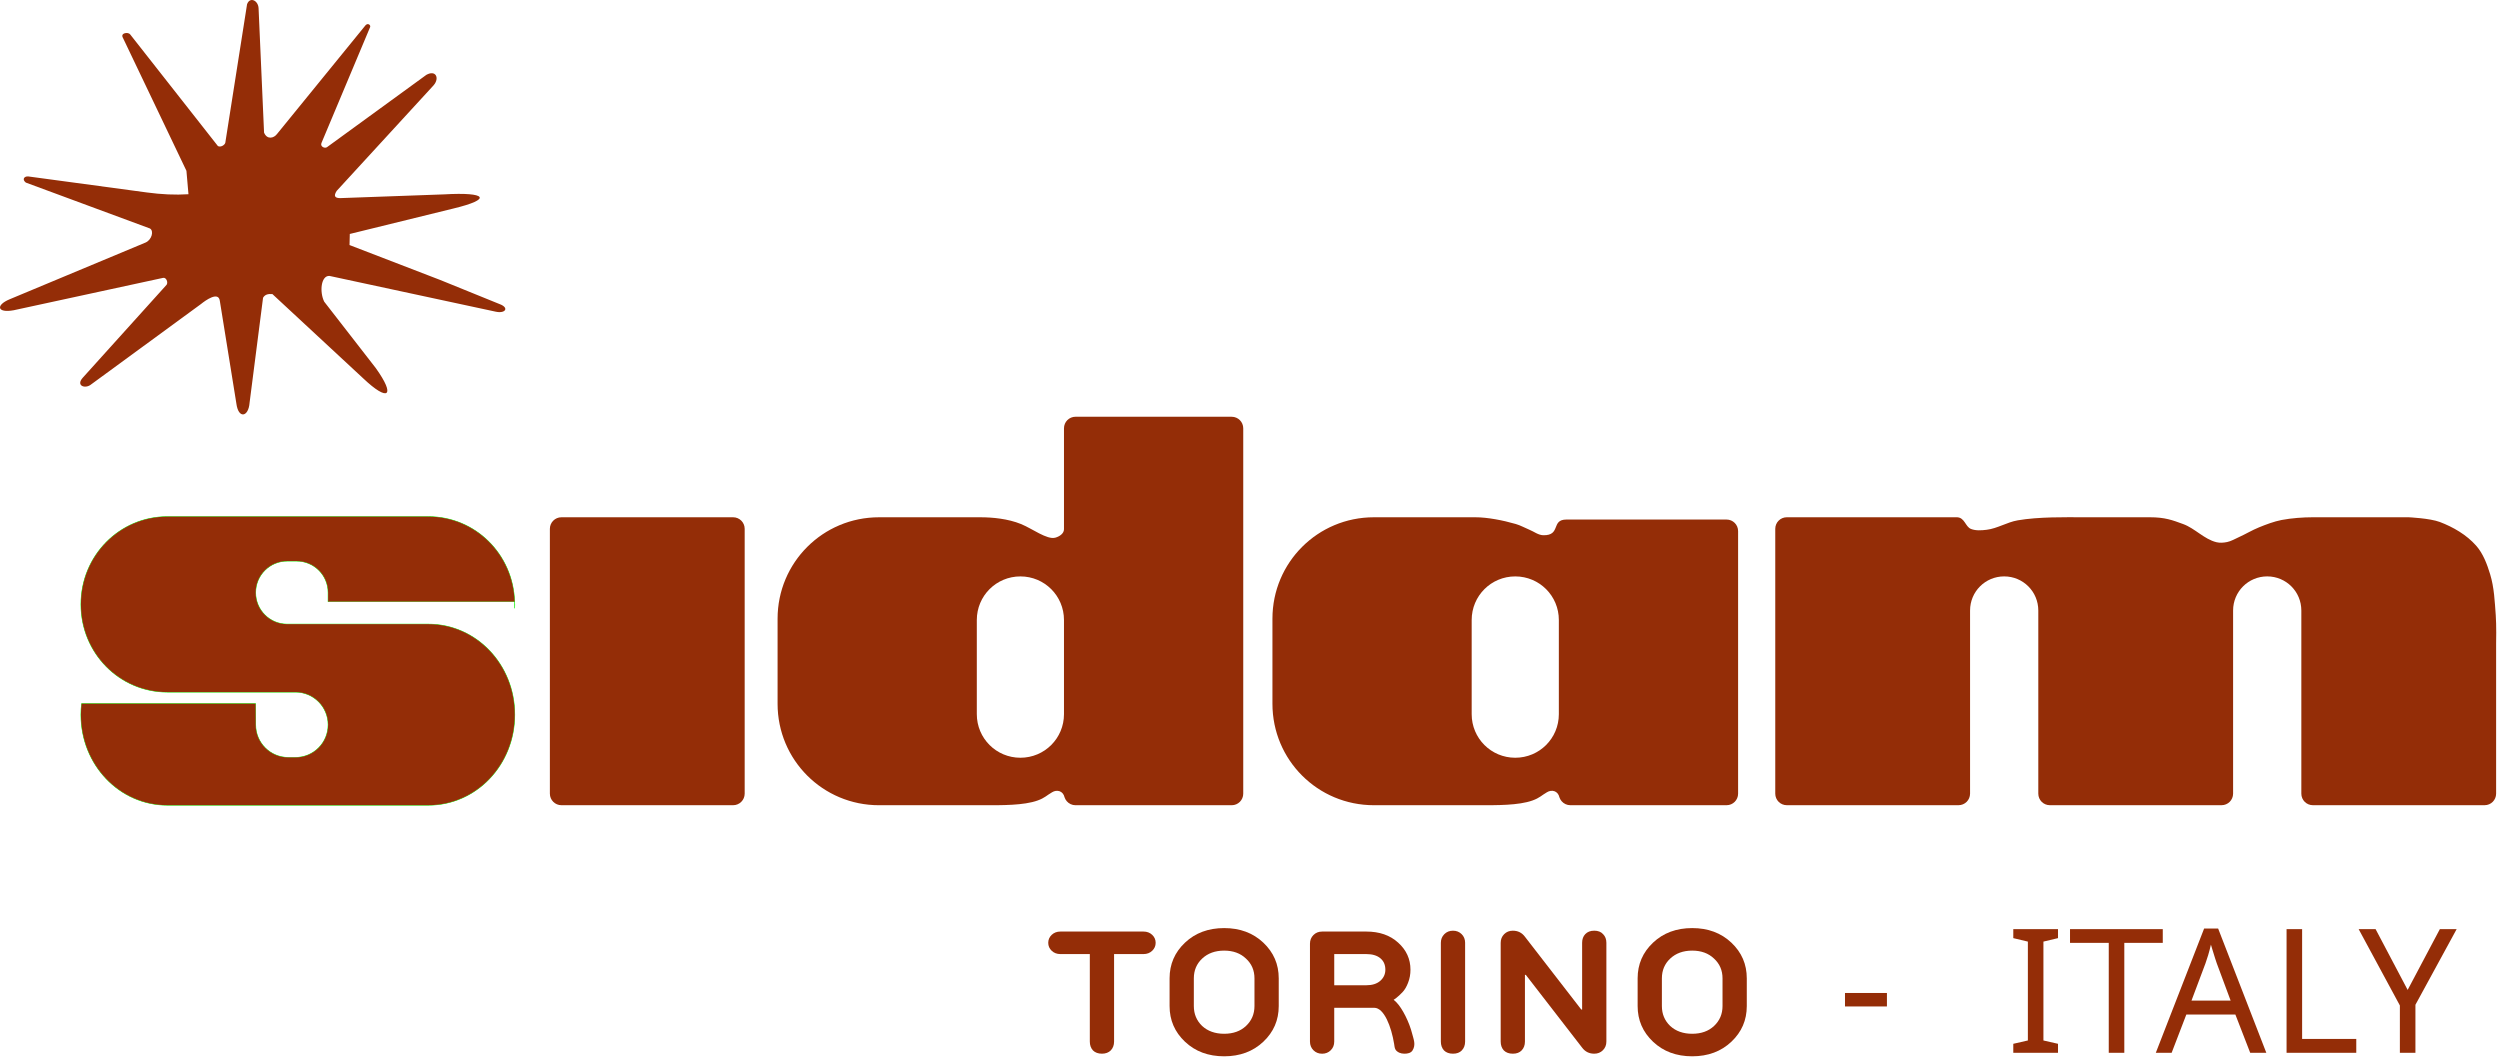
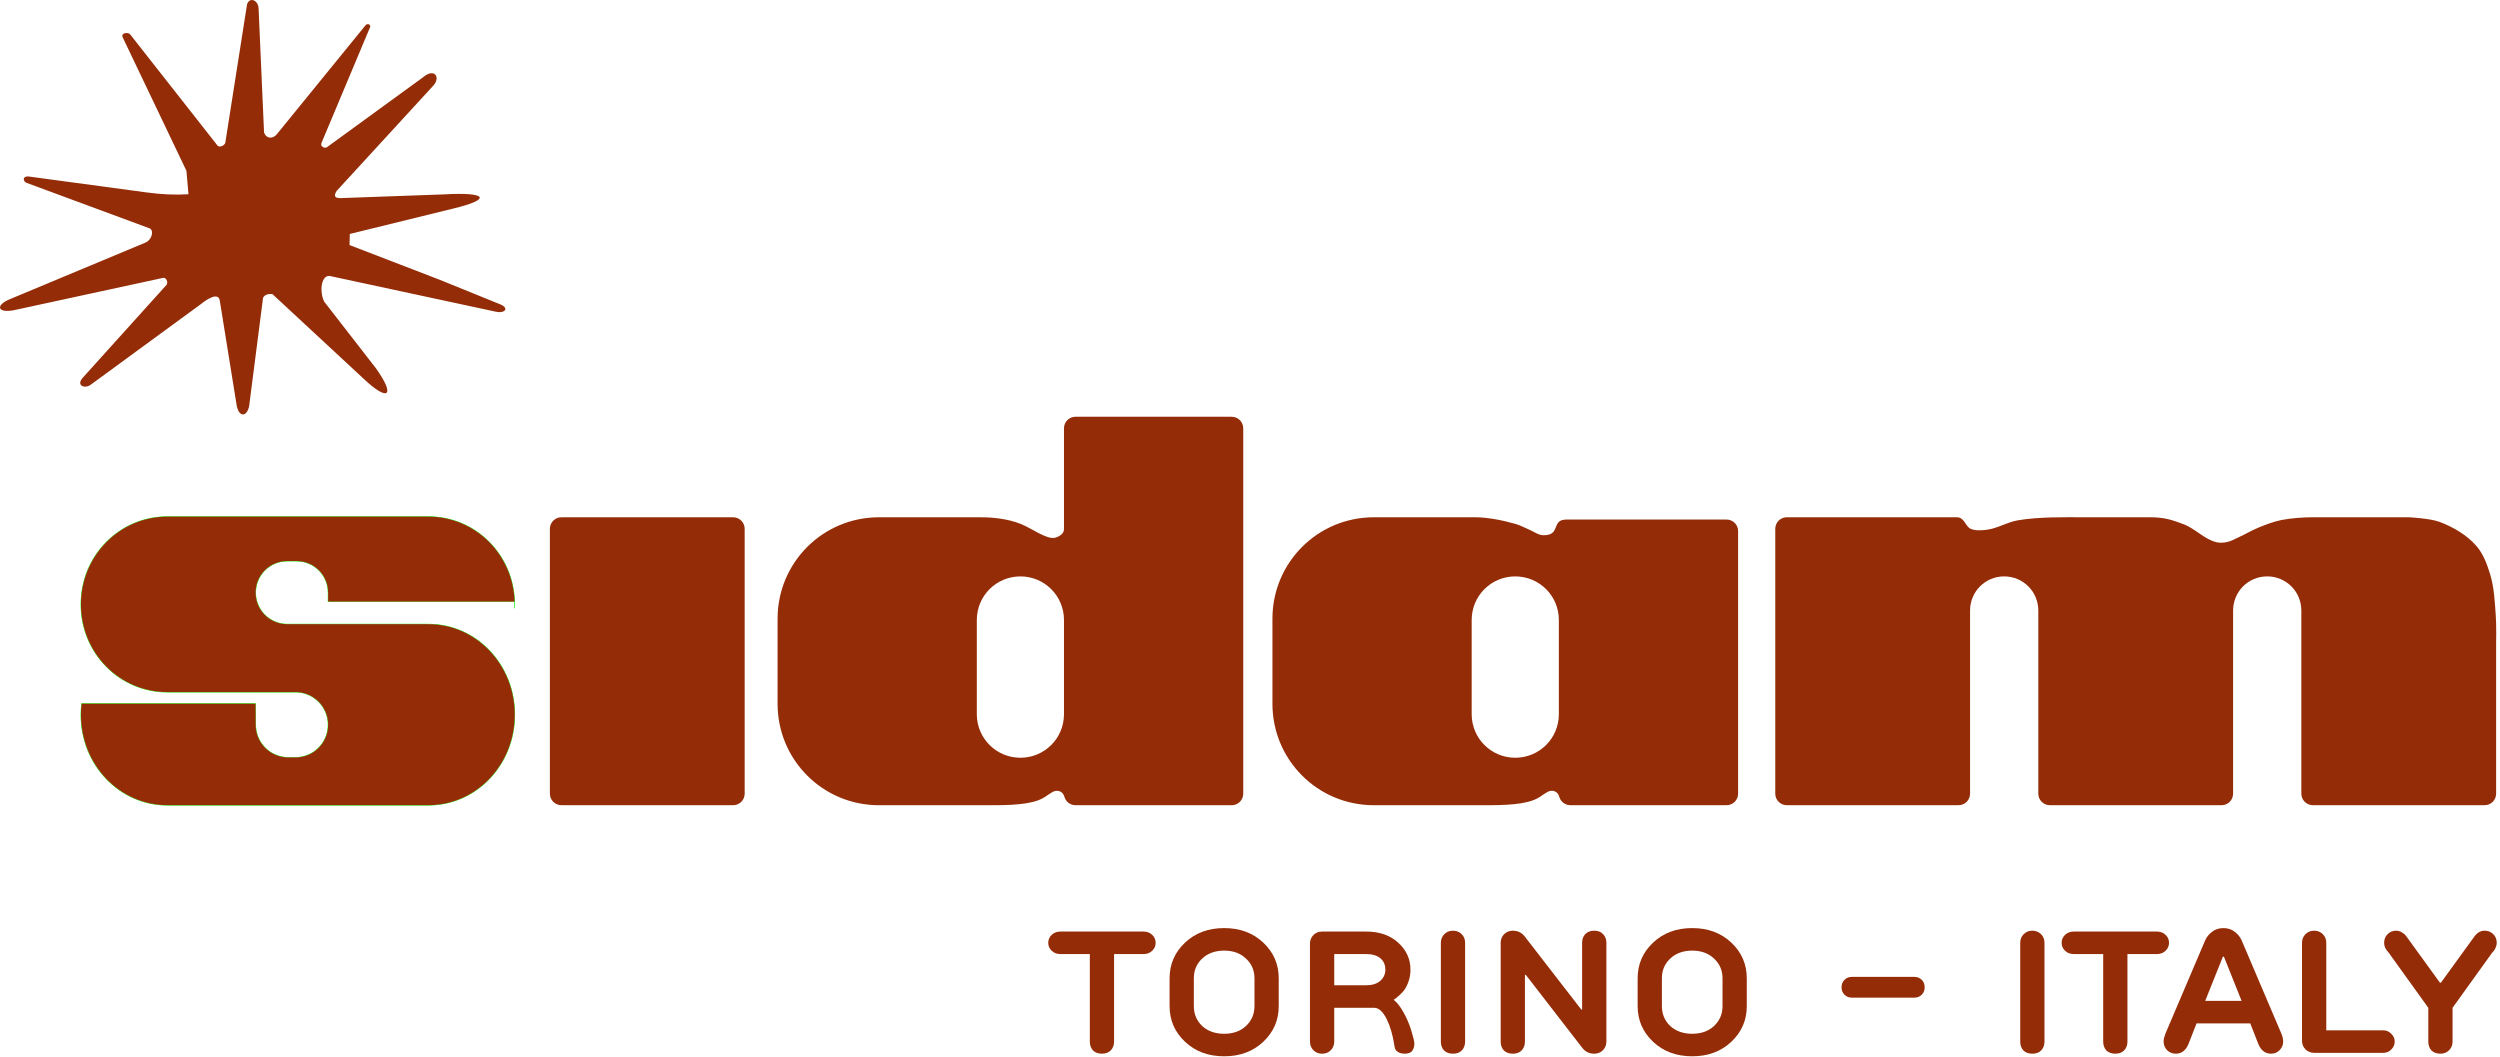
<svg xmlns="http://www.w3.org/2000/svg" width="281.31pt" height="118.859pt" viewBox="0 0 281.31 118.859" version="1.1" id="svg52">
  <defs id="defs56" />
  <g id="g39963" transform="translate(-2.522881,-185.0589)">
    <g id="g39895">
      <path id="rect1663" style="color:#000000;overflow:visible;fill:#942d07;fill-rule:evenodd;stroke:none;stroke-width:0.124;-inkscape-stroke:none;paint-order:stroke markers fill;stop-color:#000000;fill-opacity:1" d="m 164.727,309.27 c -0.961,0 -1.732,0.774 -1.732,1.734 v 14.512 0.631 c 0,0.676 -0.728,1.117 -1.319,1.27 -1.245,0.322 -3.426,-1.356 -5.132,-2.051 -1.948,-0.794 -4.283,-1.013 -6.082,-1.013 h -15.215 c -8.431,0 -15.221,6.787 -15.221,15.219 v 12.764 c 0,8.431 6.789,15.219 15.221,15.219 h 15.789 c 2.571,0 5.914,0.047 8.019,-0.715 1.06,-0.383 1.333,-0.755 2.157,-1.231 0.711,-0.437 1.645,-0.235 1.876,0.776 0.073,0.213 0.185,0.407 0.33,0.573 0.317,0.366 0.785,0.597 1.31,0.597 h 23.428 c 0.961,0 1.734,-0.774 1.734,-1.734 v -54.814 c 0,-0.961 -0.774,-1.734 -1.734,-1.734 z m -8.271,23.955 c 3.622,0 6.539,2.917 6.539,6.539 v 14.129 c 0,3.622 -2.917,6.537 -6.539,6.537 -3.622,0 -6.539,-2.915 -6.539,-6.537 v -14.129 c 0,-3.622 2.917,-6.539 6.539,-6.539 z" transform="scale(0.75)" />
      <rect style="color:#000000;overflow:visible;fill:#942d07;fill-rule:evenodd;stroke:none;stroke-width:0.094;-inkscape-stroke:none;paint-order:stroke markers fill;stop-color:#000000;fill-opacity:1" id="rect2210" width="21.92" height="32.4" x="64.397" y="243.264" rx="1.3" ry="1.3" />
      <path id="rect2292" style="color:#000000;overflow:visible;fill:#942d07;fill-rule:evenodd;stroke:none;stroke-width:0.125;-inkscape-stroke:none;paint-order:stroke markers fill;stop-color:#000000;fill-opacity:1" d="m 306.066,324.817 c -1.591,0.276 -3.031,1.216 -4.634,1.411 -0.783,0.095 -1.629,0.163 -2.362,-0.126 -0.845,-0.333 -0.925,-1.709 -2.088,-1.751 h -25.538 c -0.961,0 -1.734,0.774 -1.734,1.734 v 39.732 c 0,0.961 0.774,1.734 1.734,1.734 h 25.758 c 0.961,0 1.734,-0.774 1.734,-1.734 v -24.961 -2.514 c 0,-2.836 2.283,-5.119 5.119,-5.119 2.836,0 5.119,2.283 5.119,5.119 v 2.582 24.893 c 0,0.961 0.774,1.734 1.734,1.734 h 25.758 c 0.96,0 1.734,-0.774 1.734,-1.734 v -25.424 -2.051 c 0,-2.836 2.283,-5.119 5.119,-5.119 2.836,0 5.119,2.283 5.119,5.119 v 3.395 24.08 c 0,0.961 0.772,1.734 1.732,1.734 h 25.76 c 0.961,0 1.732,-0.774 1.732,-1.734 v -22.522 c 0.014,-0.098 0.051,-2.824 -0.054,-4.23 -0.153,-2.063 -0.237,-4.171 -0.84,-6.15 -0.466,-1.531 -1.051,-3.113 -2.111,-4.311 -1.435,-1.622 -3.42,-2.777 -5.445,-3.546 -1.482,-0.563 -4.703,-0.707 -4.703,-0.707 h -14.339 c -1.444,0 -3.177,0.122 -4.706,0.41 -1.159,0.233 -2.276,0.658 -3.372,1.102 -1.05,0.425 -2.022,1.022 -3.055,1.486 -0.57,0.257 -1.12,0.591 -1.732,0.718 -0.525,0.109 -1.088,0.154 -1.609,0.026 -1.842,-0.454 -3.215,-2.074 -4.997,-2.725 -1.599,-0.583 -2.698,-1.017 -5.005,-1.017 l -0.335,-5.5e-4 h -9.778 c -2.489,0 -6.522,-0.089 -9.717,0.465 z" transform="scale(0.75)" />
      <path id="path32056" style="color:#000000;overflow:visible;fill:#942d07;fill-rule:evenodd;stroke:none;stroke-width:0.093;-inkscape-stroke:none;paint-order:stroke markers fill;stop-color:#000000;fill-opacity:1" d="m 178.782,243.52 c -1.762,0 -0.58,1.804 -2.602,1.765 -0.56,-0.011 -1.044,-0.406 -1.562,-0.618 -0.511,-0.209 -0.996,-0.489 -1.526,-0.643 -1.481,-0.429 -3.212,-0.76 -4.562,-0.76 h -11.411 c -6.324,0 -11.416,5.09 -11.416,11.414 v 9.573 c 0,6.324 5.092,11.414 11.416,11.414 h 11.842 c 1.928,0 4.435,0.035 6.015,-0.537 0.795,-0.287 1,-0.566 1.617,-0.923 0.533,-0.327 1.234,-0.177 1.407,0.582 0.054,0.16 0.139,0.305 0.247,0.43 0.238,0.275 0.589,0.448 0.982,0.448 h 17.571 c 0.72,0 1.301,-0.58 1.301,-1.301 v -29.543 c 0,-0.72 -0.58,-1.301 -1.301,-1.301 z m -5.756,6.399 c 2.717,0 4.904,2.187 4.904,4.904 v 10.597 c 0,2.717 -2.187,4.903 -4.904,4.903 -2.717,0 -4.904,-2.186 -4.904,-4.903 v -10.597 c 0,-2.717 2.187,-4.904 4.904,-4.904 z" />
      <path fill="#111213" stroke="#111213" stroke-width="0.07" opacity="1" d="m 30.323,185.538 c 0.323,-0.891 1.25,-0.419 1.295,0.437 l 0.618,14.005 c 0.34,0.828 1.106,0.637 1.465,0.149 l 9.949,-12.221 c 0.279,-0.313 0.608,-0.011 0.522,0.196 l -5.47,13.029 c -0.19,0.415 0.36,0.665 0.612,0.489 l 11.182,-8.138 c 1.07,-0.602 1.527,0.375 0.804,1.189 l -10.889,11.862 c -0.407,0.628 -0.148,0.811 0.379,0.817 l 11.705,-0.421 c 4.816,-0.278 5.452,0.53 1.05,1.59 l -11.662,2.864 c -0.007,0.312 -0.022,0.936 -0.03,1.247 l 10.217,3.935 6.663,2.706 c 1.13,0.417 0.653,1.09 -0.408,0.862 l -18.734,-4.03 c -0.952,-0.044 -1.132,1.798 -0.587,2.9 l 5.795,7.462 c 2.29,3.19 1.433,3.864 -1.409,1.164 l -10.217,-9.482 c -0.416,-0.027 -0.809,0.004 -1.05,0.413 l -1.514,11.795 c -0.114,1.65 -1.265,1.868 -1.49,0.1 l -1.862,-11.554 c -0.156,-1.092 -1.612,-0.043 -2.113,0.363 l -12.344,9.033 c -0.664,0.568 -1.779,0.177 -0.968,-0.733 l 9.445,-10.47 c 0.187,-0.319 -0.071,-0.836 -0.392,-0.772 L 4.055,219.971 C 2.191,220.31 2.014,219.4 3.6,218.738 l 15.303,-6.387 c 0.705,-0.311 0.961,-1.312 0.491,-1.583 L 5.429,205.603 C 4.967,205.232 5.257,204.884 5.69,204.911 l 13.385,1.808 c 1.594,0.215 3.16,0.294 4.655,0.195 l -0.229,-2.635 -7.138,-14.947 c -0.349,-0.576 0.579,-0.699 0.802,-0.409 l 9.877,12.57 c 0.303,0.167 0.747,-0.093 0.831,-0.36 l 2.304,-14.667 z" id="path33265" style="fill:#942d07;stroke:none;fill-opacity:1" />
      <path id="rect33634" style="color:#000000;font-variation-settings:normal;overflow:visible;opacity:1;vector-effect:none;fill:#942d07;fill-opacity:1;fill-rule:evenodd;stroke:#00ff00;stroke-width:0.097;stroke-linecap:butt;stroke-linejoin:miter;stroke-miterlimit:4;stroke-dasharray:none;stroke-dashoffset:0;stroke-opacity:1;-inkscape-stroke:none;paint-order:stroke markers fill;stop-color:#000000;stop-opacity:1" d="m 28.473,324.256 c -7.183,0 -12.965,5.871 -12.965,13.164 1e-6,7.293 5.782,13.164 12.965,13.164 h 18.953 0.266 c 2.715,0 4.9,2.185 4.9,4.9 0,2.715 -2.185,4.9 -4.9,4.9 h -1.068 c -2.715,0 -4.9,-2.185 -4.9,-4.9 l -0.02,-3.166 H 15.605 c -0.062,0.541 -0.098,1.091 -0.098,1.65 10e-7,7.525 5.782,13.582 12.965,13.582 H 67.627 c 7.182,0 12.965,-6.057 12.965,-13.582 0,-7.525 -5.782,-13.582 -12.965,-13.582 H 62.049 46.449 c -2.62,0 -4.73,-2.11 -4.73,-4.73 0,-2.62 2.11,-4.73 4.73,-4.73 h 1.412 c 2.62,0 4.732,2.11 4.73,4.73 V 337 H 80.57 C 80.351,329.905 74.67,324.256 67.627,324.256 Z M 80.57,337 c 0.002,0.048 0.007,0.095 0.008,0.143 V 337 Z m 0.008,0.143 v 0.873 c 0.009,-0.197 0.014,-0.396 0.014,-0.596 0,-0.094 -0.012,-0.184 -0.014,-0.277 z" transform="scale(0.75)" />
-       <text xml:space="preserve" style="font-size:19.495px;line-height:27.076px;font-family:'Swiss 721';-inkscape-font-specification:'Swiss 721, ';font-variant-ligatures:none;letter-spacing:0.367px;word-spacing:0px;fill:#942d07;stroke:none;stroke-width:0.135px;stroke-linecap:butt;stroke-linejoin:miter;stroke-opacity:1;fill-opacity:1" x="228.287" y="303.528" id="text14873">
-         <tspan id="tspan14871" style="font-style:normal;font-variant:normal;font-weight:normal;font-stretch:normal;font-family:TTRounds-Bold;-inkscape-font-specification:TTRounds-Bold;fill:#942d07;stroke:none;stroke-width:0.135px;fill-opacity:1" x="228.287" y="303.528">ITALY </tspan>
-       </text>
-       <text xml:space="preserve" style="font-size:19.495px;line-height:27.076px;font-family:'Swiss 721';-inkscape-font-specification:'Swiss 721, ';font-variant-ligatures:none;letter-spacing:0.367px;word-spacing:0px;fill:#942d07;stroke:none;stroke-width:0.135px;stroke-linecap:butt;stroke-linejoin:miter;stroke-opacity:1;fill-opacity:1" x="209.349" y="302.778" id="text21227">
-         <tspan id="tspan21225" style="font-style:normal;font-variant:normal;font-weight:normal;font-stretch:normal;font-family:TTRounds-Bold;-inkscape-font-specification:TTRounds-Bold;fill:#942d07;stroke:none;stroke-width:0.135px;fill-opacity:1" x="209.349" y="302.778">-</tspan>
-       </text>
+       <g aria-label="ITALY " id="text14873" style="font-size:19.495px;line-height:27.076px;font-family:'Swiss 721';-inkscape-font-specification:'Swiss 721, ';font-variant-ligatures:none;letter-spacing:0.367px;word-spacing:0px;fill:#942d07;stroke-width:0.135px">
+         <path d="m 232.576,291.149 v 11.112 q 0,0.604 -0.37,0.994 -0.351,0.37 -0.994,0.37 -0.643,0 -1.014,-0.37 -0.351,-0.39 -0.351,-0.994 V 291.149 q 0,-0.585 0.39,-0.975 0.39,-0.39 0.975,-0.39 0.585,0 0.975,0.39 0.39,0.39 0.39,0.975 z" style="font-family:TTRounds-Bold;-inkscape-font-specification:TTRounds-Bold" id="path842" />
+         <path d="m 235.868,289.881 h 9.358 q 0.585,0 0.975,0.37 0.39,0.37 0.39,0.897 0,0.526 -0.39,0.897 -0.39,0.37 -0.975,0.37 h -3.314 v 9.845 q 0,0.604 -0.37,0.994 -0.37,0.37 -0.994,0.37 -0.643,0 -1.014,-0.37 -0.351,-0.39 -0.351,-0.994 v -9.845 h -3.314 q -0.585,0 -0.975,-0.37 -0.39,-0.37 -0.39,-0.897 0,-0.526 0.39,-0.897 0.39,-0.37 0.975,-0.37 z" style="font-family:TTRounds-Bold;-inkscape-font-specification:TTRounds-Bold" id="path844" />
+         <path d="m 251.441,289.901 q 0.526,-0.409 1.267,-0.409 0.741,0 1.267,0.409 0.526,0.39 0.78,0.955 l 4.484,10.527 q 0.195,0.487 0.195,0.877 0,0.565 -0.409,0.975 -0.39,0.39 -0.955,0.39 -1.014,0 -1.462,-1.17 l -0.877,-2.242 h -6.043 l -0.877,2.242 q -0.448,1.17 -1.462,1.17 -0.565,0 -0.975,-0.39 -0.39,-0.409 -0.39,-0.975 0,-0.175 0.039,-0.39 0.059,-0.214 0.117,-0.351 l 0.039,-0.136 4.484,-10.527 q 0.253,-0.565 0.78,-0.955 z m 1.209,2.807 -1.988,4.971 h 4.094 l -1.988,-4.971 z" style="font-family:TTRounds-Bold;-inkscape-font-specification:TTRounds-Bold" id="path846" />
+         <path d="m 264.285,300.994 h 6.433 q 0.507,0 0.877,0.39 0.39,0.37 0.39,0.877 0,0.507 -0.39,0.897 -0.37,0.37 -0.877,0.37 h -7.798 q -0.585,0 -0.975,-0.39 -0.39,-0.39 -0.39,-0.975 V 291.149 q 0,-0.585 0.39,-0.975 0.39,-0.39 0.975,-0.39 0.585,0 0.975,0.39 0.39,0.39 0.39,0.975 z" style="font-family:TTRounds-Bold;-inkscape-font-specification:TTRounds-Bold" id="path848" />
+         <path d="m 282.101,289.784 q 0.585,0 0.975,0.39 0.39,0.39 0.39,0.975 0,0.253 -0.117,0.526 -0.117,0.273 -0.234,0.409 l -0.136,0.136 -4.484,6.238 v 3.802 q 0,0.585 -0.39,0.975 -0.39,0.39 -0.975,0.39 -0.643,0 -1.014,-0.37 -0.351,-0.39 -0.351,-0.994 v -3.802 l -4.484,-6.238 q -0.487,-0.487 -0.487,-1.072 0,-0.585 0.39,-0.975 0.39,-0.39 0.975,-0.39 0.312,0 0.604,0.175 0.292,0.156 0.429,0.331 l 0.136,0.175 3.743,5.166 h 0.117 l 3.743,-5.166 q 0.487,-0.682 1.17,-0.682 z" style="font-family:TTRounds-Bold;-inkscape-font-specification:TTRounds-Bold" id="path850" />
+       </g>
+       <g aria-label="-" id="text21227" style="font-size:19.495px;line-height:27.076px;font-family:'Swiss 721';-inkscape-font-specification:'Swiss 721, ';font-variant-ligatures:none;letter-spacing:0.367px;word-spacing:0px;fill:#942d07;stroke-width:0.135px">
+         <path d="m 217.927,297.319 h -7.018 q -0.507,0 -0.838,-0.331 -0.331,-0.331 -0.331,-0.838 0,-0.507 0.331,-0.838 0.331,-0.331 0.838,-0.331 h 7.018 q 0.507,0 0.838,0.331 0.331,0.331 0.331,0.838 0,0.507 -0.331,0.838 -0.331,0.331 -0.838,0.331 z" style="font-family:TTRounds-Bold;-inkscape-font-specification:TTRounds-Bold" id="path839" />
+       </g>
      <g aria-label="TORINO " id="text2181" style="font-size:19.495px;line-height:27.076px;font-family:'Swiss 721';-inkscape-font-specification:'Swiss 721, ';font-variant-ligatures:none;letter-spacing:0.885px;word-spacing:0px;stroke-width:0.135px;fill:#942d07;fill-opacity:1">
        <path d="m 121.839,289.881 h 9.358 q 0.585,0 0.975,0.37 0.39,0.37 0.39,0.897 0,0.526 -0.39,0.897 -0.39,0.37 -0.975,0.37 h -3.314 v 9.845 q 0,0.604 -0.37,0.994 -0.37,0.37 -0.994,0.37 -0.643,0 -1.014,-0.37 -0.351,-0.39 -0.351,-0.994 v -9.845 h -3.314 q -0.585,0 -0.975,-0.37 -0.39,-0.37 -0.39,-0.897 0,-0.526 0.39,-0.897 0.39,-0.37 0.975,-0.37 z" style="font-family:TTRounds-Bold;-inkscape-font-specification:TTRounds-Bold;fill:#942d07;fill-opacity:1" id="path30259" />
        <path d="m 146.411,295.145 v 3.119 q 0,2.378 -1.735,4.016 -1.735,1.638 -4.406,1.638 -2.671,0 -4.406,-1.638 -1.735,-1.638 -1.735,-4.016 v -3.119 q 0,-2.378 1.735,-4.016 1.735,-1.638 4.406,-1.638 2.671,0 4.406,1.638 1.735,1.638 1.735,4.016 z m -8.617,5.361 q 0.955,0.877 2.476,0.877 1.521,0 2.456,-0.877 0.955,-0.897 0.955,-2.242 v -3.119 q 0,-1.345 -0.955,-2.222 -0.936,-0.897 -2.456,-0.897 -1.521,0 -2.476,0.897 -0.936,0.877 -0.936,2.222 v 3.119 q 0,1.345 0.936,2.242 z" style="font-family:TTRounds-Bold;-inkscape-font-specification:TTRounds-Bold;fill:#942d07;fill-opacity:1" id="path30261" />
        <path d="m 151.292,289.881 h 4.971 c 1.482,0 2.677,0.416 3.587,1.248 0.923,0.832 1.384,1.846 1.384,3.041 0,0.533 -0.091,1.027 -0.273,1.482 -0.169,0.442 -0.377,0.793 -0.624,1.053 -0.247,0.26 -0.494,0.487 -0.741,0.682 -0.158,0.116 -0.194,0.139 -0.255,0.173 l 0.303,0.274 c 0.686,0.698 1.465,2.265 1.784,3.55 0.15,0.606 0.444,1.222 0.039,1.872 -0.18,0.289 -0.539,0.37 -0.916,0.37 -0.208,0 -0.403,-0.039 -0.585,-0.117 -0.483,-0.242 -0.502,-0.491 -0.568,-0.972 -0.314,-1.962 -1.136,-4.077 -2.236,-4.077 h -4.506 v 3.802 c 0,0.39 -0.13,0.715 -0.39,0.975 -0.26,0.26 -0.585,0.39 -0.975,0.39 -0.39,0 -0.715,-0.13 -0.975,-0.39 -0.26,-0.26 -0.39,-0.585 -0.39,-0.975 v -11.015 c 0,-0.39 0.13,-0.715 0.39,-0.975 0.26,-0.26 0.585,-0.39 0.975,-0.39 z m 7.116,4.289 c 0,-0.546 -0.188,-0.975 -0.565,-1.287 -0.377,-0.312 -0.903,-0.468 -1.579,-0.468 h -3.607 v 3.509 h 3.607 c 0.663,0 1.183,-0.162 1.56,-0.487 0.39,-0.338 0.585,-0.76 0.585,-1.267 z" style="font-family:TTRounds-Bold;-inkscape-font-specification:TTRounds-Bold;fill:#942d07;fill-opacity:1" id="path30263" />
        <path d="m 167.383,291.149 v 11.112 q 0,0.604 -0.37,0.994 -0.351,0.37 -0.994,0.37 -0.643,0 -1.014,-0.37 -0.351,-0.39 -0.351,-0.994 V 291.149 q 0,-0.585 0.39,-0.975 0.39,-0.39 0.975,-0.39 0.585,0 0.975,0.39 0.39,0.39 0.39,0.975 z" style="font-family:TTRounds-Bold;-inkscape-font-specification:TTRounds-Bold;fill:#942d07;fill-opacity:1" id="path30265" />
        <path d="m 180.452,298.654 h 0.098 v -7.506 q 0,-0.604 0.351,-0.975 0.37,-0.39 1.014,-0.39 0.643,0 0.994,0.39 0.37,0.37 0.37,0.975 v 11.112 q 0,0.585 -0.39,0.975 -0.39,0.39 -0.975,0.39 -0.858,0 -1.365,-0.682 l -6.336,-8.188 h -0.098 v 7.506 q 0,0.604 -0.37,0.994 -0.351,0.37 -0.994,0.37 -0.643,0 -1.014,-0.37 -0.351,-0.39 -0.351,-0.994 V 291.149 q 0,-0.585 0.39,-0.975 0.39,-0.39 0.975,-0.39 0.858,0 1.365,0.682 z" style="font-family:TTRounds-Bold;-inkscape-font-specification:TTRounds-Bold;fill:#942d07;fill-opacity:1" id="path30267" />
        <path d="m 199.078,295.145 v 3.119 q 0,2.378 -1.735,4.016 -1.735,1.638 -4.406,1.638 -2.671,0 -4.406,-1.638 -1.735,-1.638 -1.735,-4.016 v -3.119 q 0,-2.378 1.735,-4.016 1.735,-1.638 4.406,-1.638 2.671,0 4.406,1.638 1.735,1.638 1.735,4.016 z m -8.617,5.361 q 0.955,0.877 2.476,0.877 1.521,0 2.456,-0.877 0.955,-0.897 0.955,-2.242 v -3.119 q 0,-1.345 -0.955,-2.222 -0.936,-0.897 -2.456,-0.897 -1.521,0 -2.476,0.897 -0.936,0.877 -0.936,2.222 v 3.119 q 0,1.345 0.936,2.242 z" style="font-family:TTRounds-Bold;-inkscape-font-specification:TTRounds-Bold;fill:#942d07;fill-opacity:1" id="path30269" />
      </g>
    </g>
  </g>
</svg>
